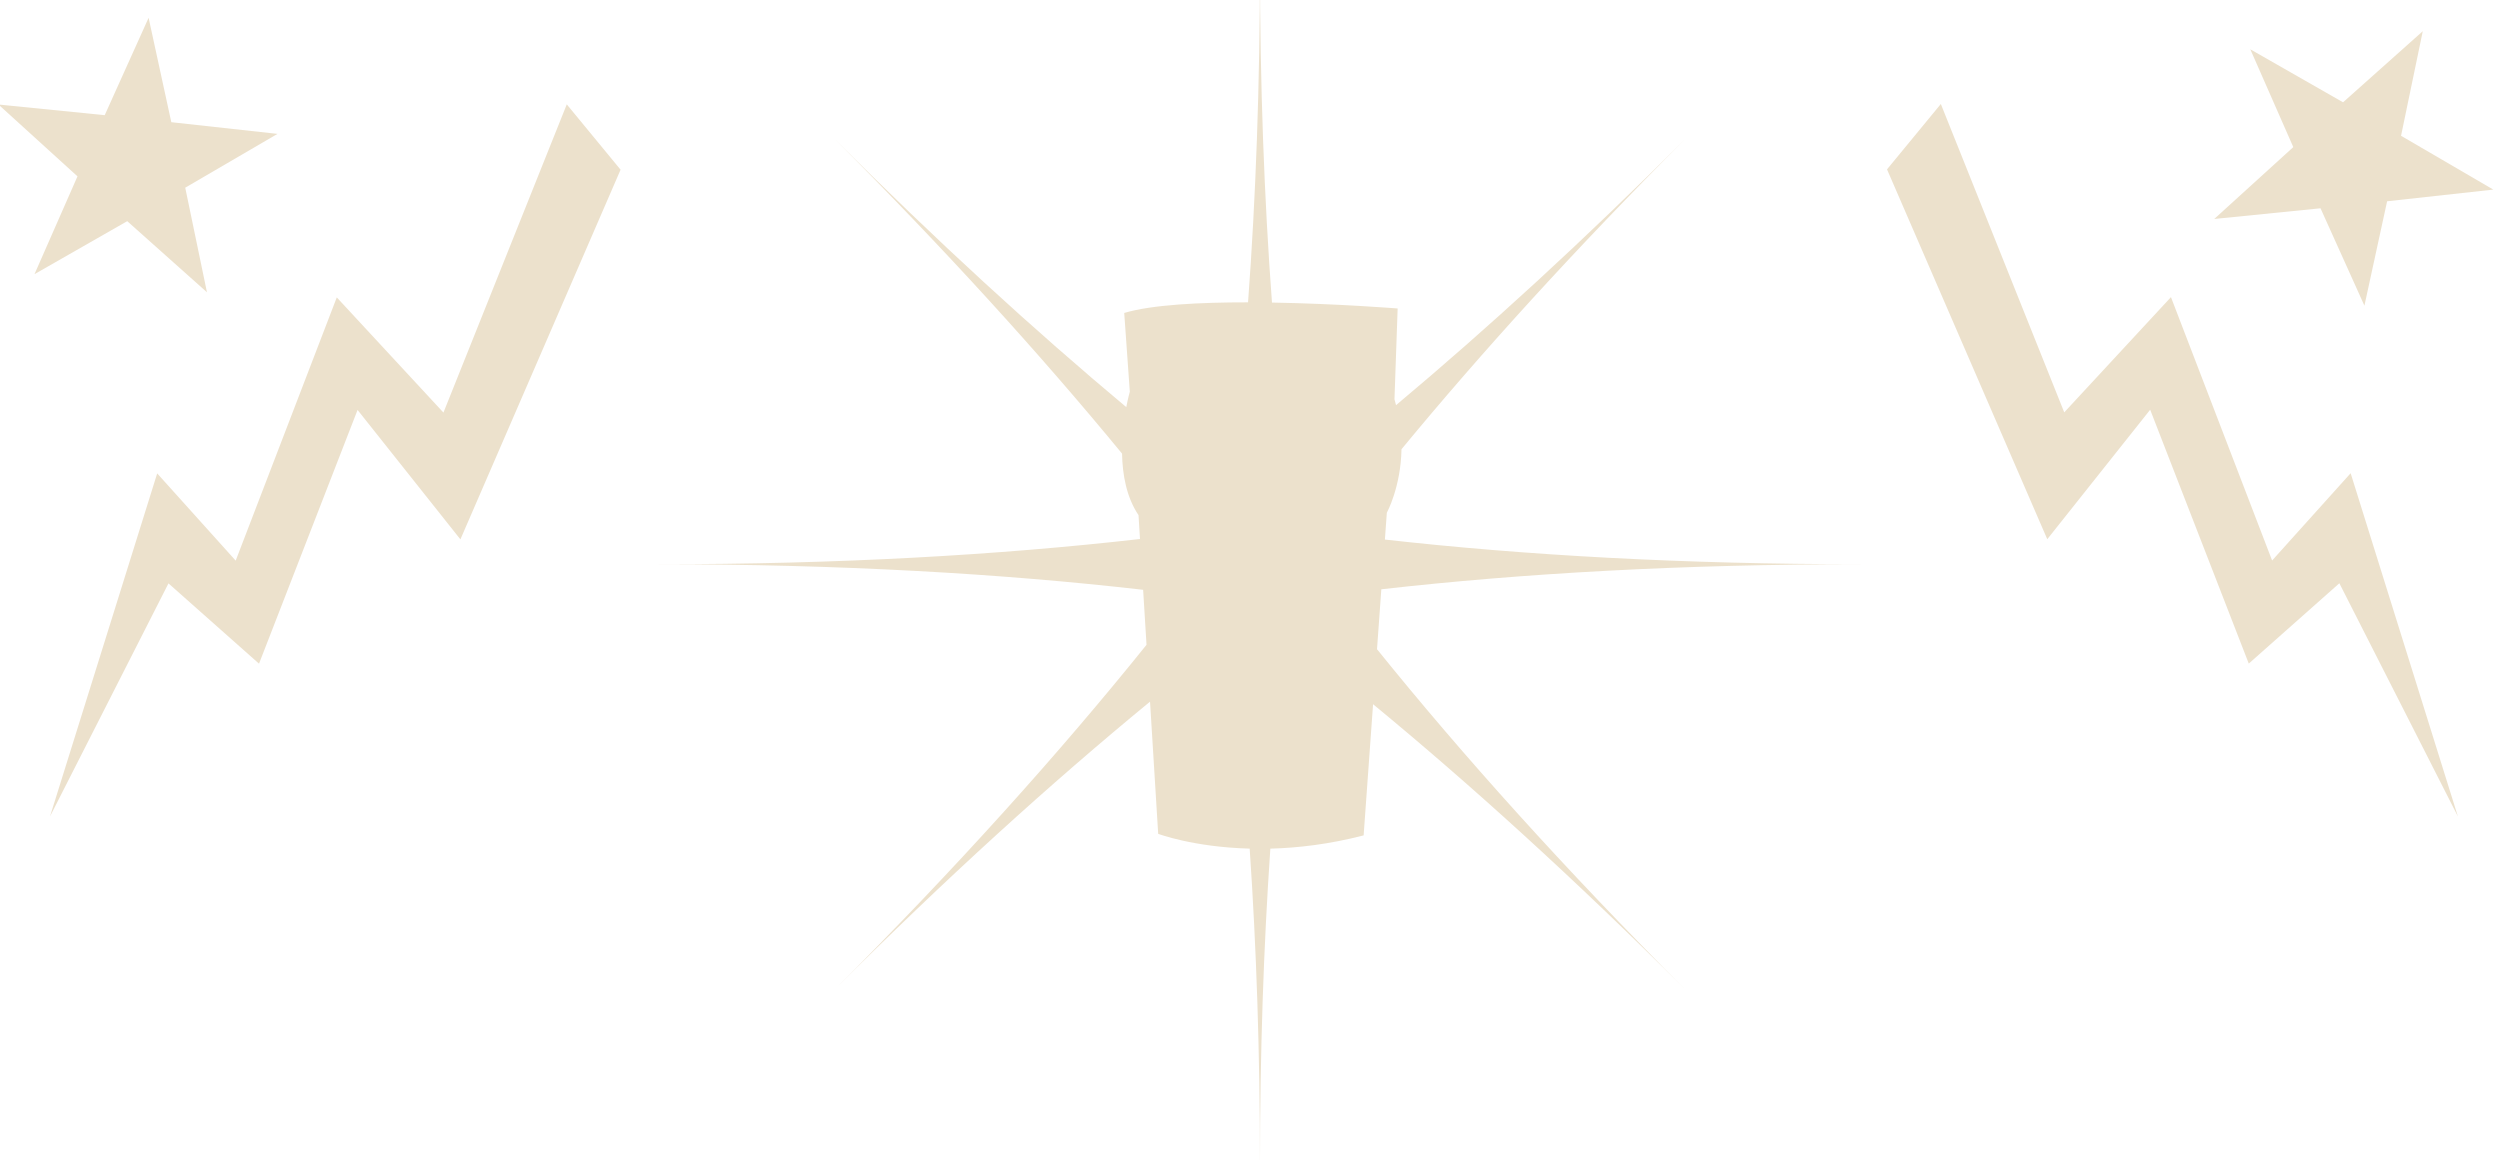
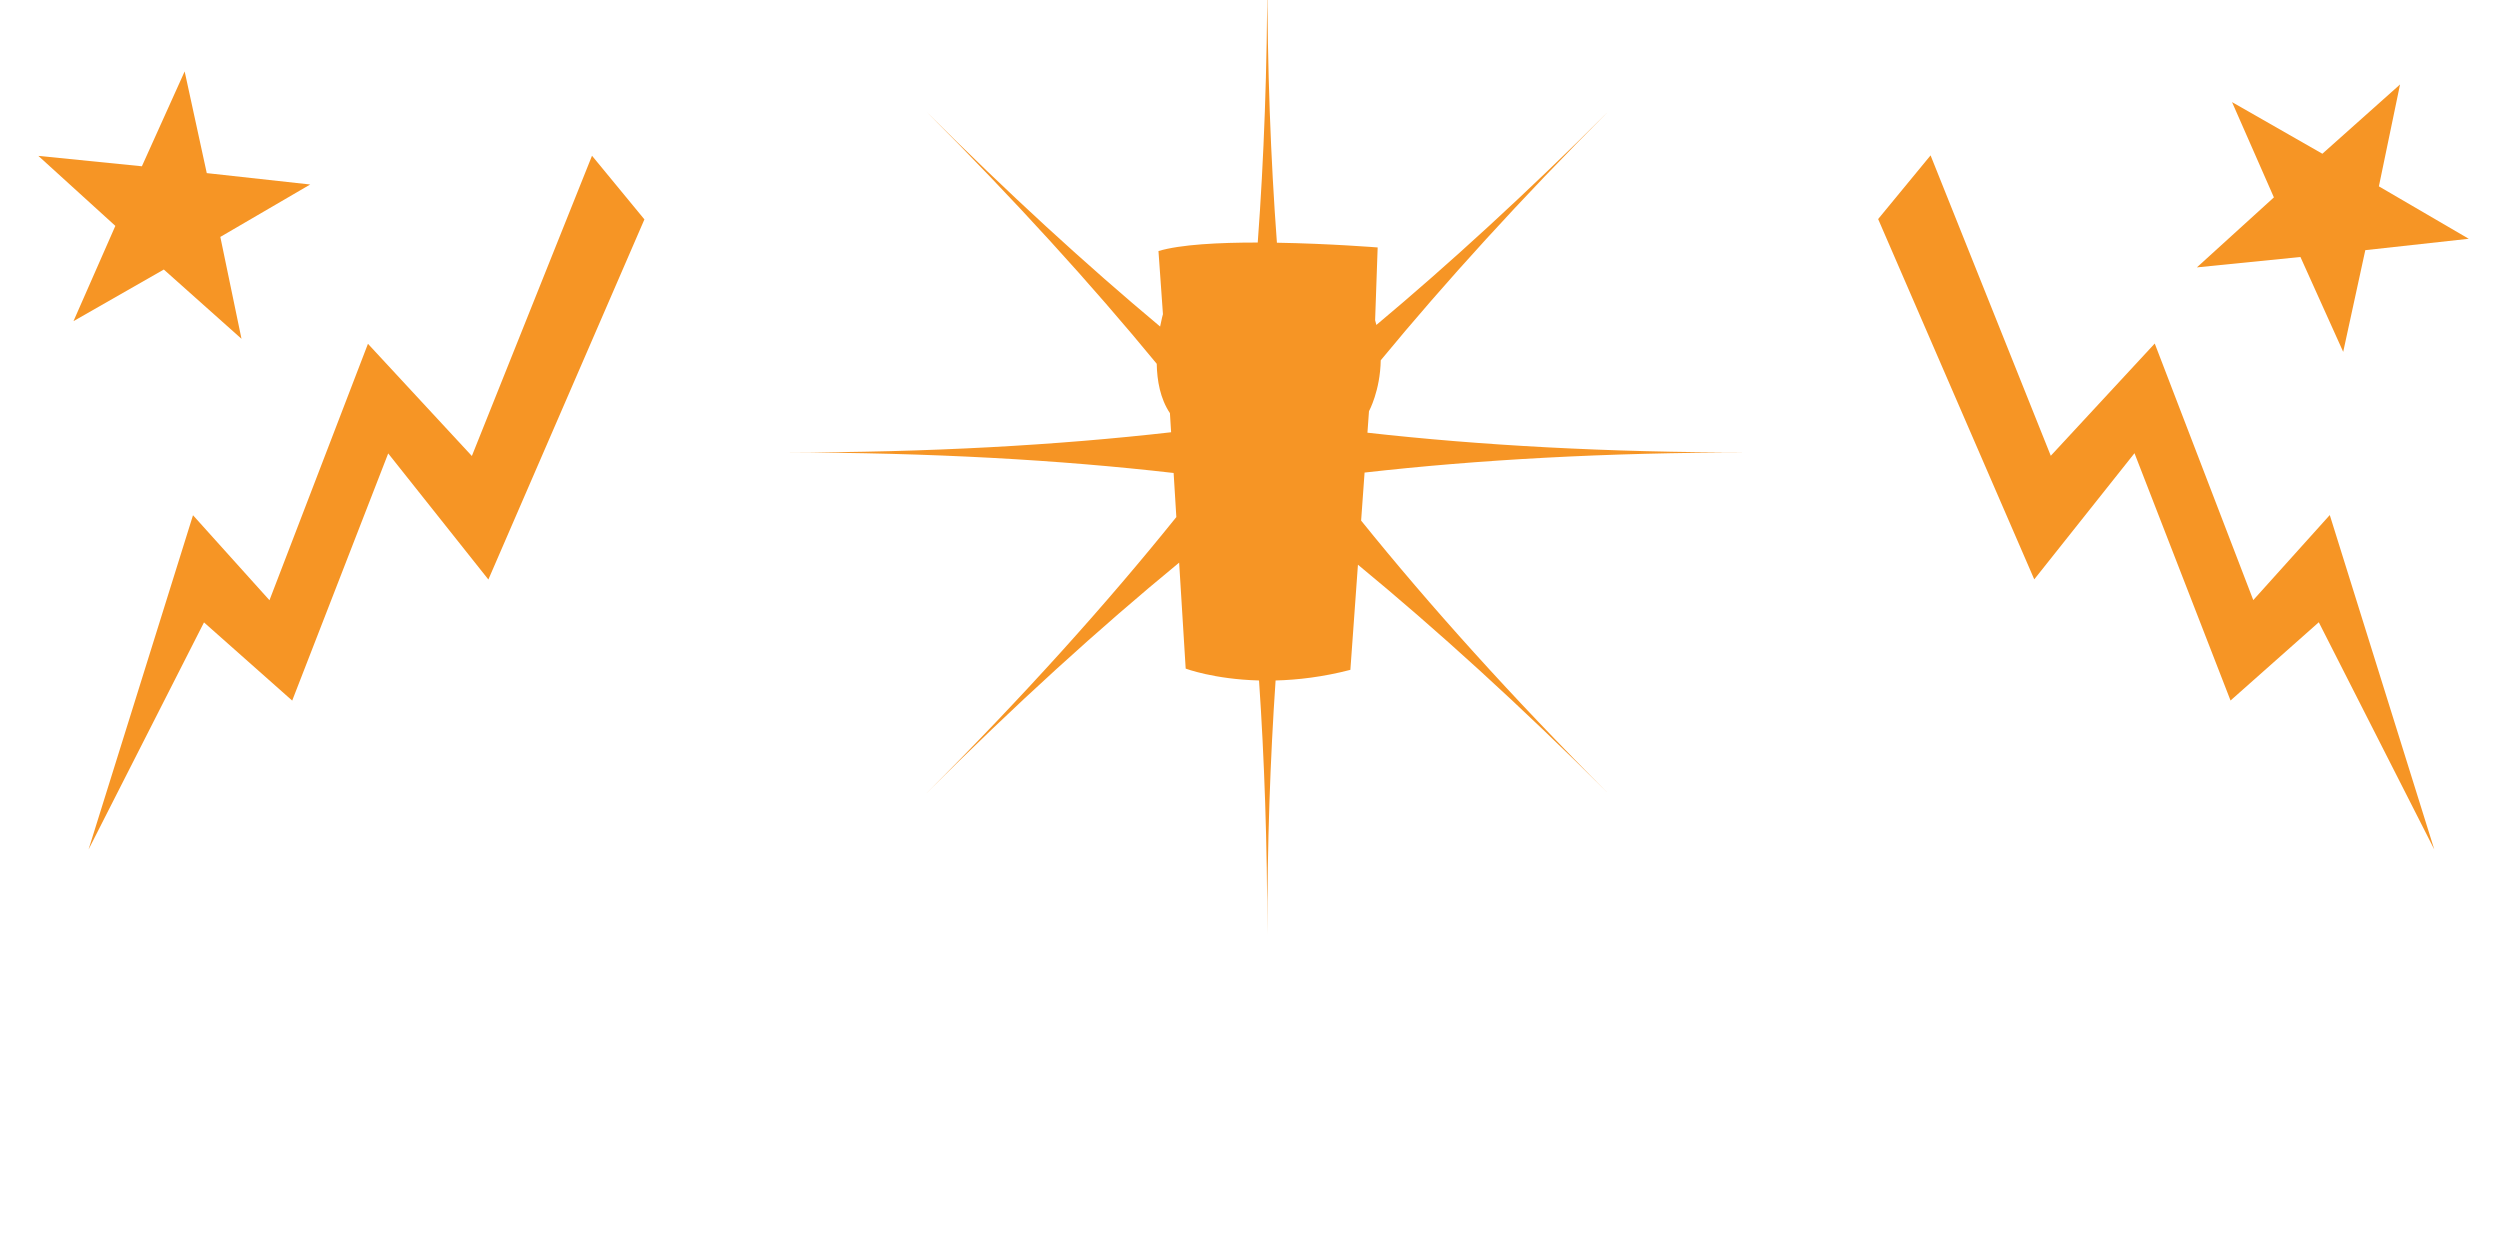
- <svg xmlns="http://www.w3.org/2000/svg" version="1.1" id="Layer_1" x="0px" y="0px" width="373px" height="173px" viewBox="0 0 373 173" enable-background="new 0 0 373 173" xml:space="preserve">
-   <path fill-rule="evenodd" clip-rule="evenodd" fill="#ECE1CC" d="M205.45,96.863l0.644-8.941c21.072-2.387,44.83-3.739,71.663-3.739  c-26.605,0-50.19-1.328-71.13-3.68l0.288-4.002c0,0,2.086-3.799,2.188-9.475c12.015-14.56,26.028-29.984,42.354-46.312  c-15.156,15.159-29.537,28.315-43.168,39.736c-0.079-0.293-0.144-0.582-0.234-0.879l0.475-13.546c0,0-8.922-0.719-18.751-0.882  c-1.159-15.563-1.792-32.427-1.792-50.721c0,18.281-0.625,35.134-1.778,50.688c-7.206-0.008-14.385,0.356-18.475,1.583l0.834,11.75  c0,0-0.255,0.882-0.527,2.301c-13.742-11.488-28.24-24.741-43.533-40.03c16.576,16.571,30.766,32.212,42.902,46.963  c0.057,3.128,0.653,6.503,2.457,9.183l0.22,3.56c-21.131,2.404-44.945,3.768-71.865,3.764c27.119,0.004,51.086,1.382,72.333,3.815  l0.506,8.205c-12.913,16.054-28.287,33.19-46.552,51.454c16.614-16.612,32.29-30.82,47.075-42.972l1.217,19.721  c0,0,5.221,1.982,13.65,2.208c0.999,14.613,1.537,30.355,1.537,47.328c0-16.971,0.544-32.713,1.547-47.326  c4.103-0.106,8.801-0.652,13.919-1.978l1.408-19.571c14.643,12.067,30.163,26.151,46.597,42.59  C233.448,129.644,218.25,112.728,205.45,96.863z" />
-   <path fill-rule="evenodd" clip-rule="evenodd" fill="#ECE1CC" d="M289.573,15.514l18.412,46.01l15.922-17.192l15.092,39.296  l11.717-13.024l16.005,51.217l-17.688-34.799l-13.516,11.985L320.806,61.13l-15.353,19.321l-23.91-55.182L289.573,15.514z" />
-   <path fill-rule="evenodd" clip-rule="evenodd" fill="#ECE1CC" d="M84.563,15.571L66.162,61.557L50.248,44.373L35.164,83.648  L23.453,70.631l-15.996,51.19l17.679-34.78L38.645,99.02l14.704-37.857l15.344,19.311L92.59,25.321L84.563,15.571z" />
-   <path fill-rule="evenodd" clip-rule="evenodd" fill="#ECE1CC" d="M361.477,4.655l-3.241,15.604L372,28.288l-15.843,1.742  l-3.386,15.576l-6.549-14.529l-15.858,1.593l11.795-10.722l-6.413-14.592l13.838,7.908L361.477,4.655z" />
-   <path fill-rule="evenodd" clip-rule="evenodd" fill="#ECE1CC" d="M18.984,32.998L5.146,40.905l6.414-14.592L-0.234,15.592  l15.857,1.593l6.549-14.529l3.387,15.576l15.842,1.742l-13.764,8.029l3.241,15.604L18.984,32.998z" />
+ <svg xmlns="http://www.w3.org/2000/svg" version="1.1" id="Layer_1" x="0px" y="0px" width="320px" height="160px" viewBox="0 0 320 160" enable-background="new 0 0 320 160" xml:space="preserve">
+   <path fill="#F69525" d="M174.224,66.637l0.442-6.149c14.493-1.642,30.833-2.571,49.287-2.571c-18.299,0-34.52-0.913-48.92-2.531  l0.197-2.753c0,0,1.436-2.613,1.504-6.517c8.265-10.014,17.901-20.622,29.131-31.852c-10.424,10.426-20.314,19.474-29.689,27.33  c-0.055-0.202-0.1-0.401-0.161-0.604l0.326-9.316c0,0-6.136-0.494-12.896-0.606c-0.797-10.704-1.232-22.302-1.232-34.884  c0,12.573-0.43,24.164-1.222,34.861c-4.956-0.005-9.895,0.244-12.707,1.088l0.573,8.082c0,0-0.176,0.606-0.362,1.583  c-9.451-7.901-19.422-17.016-29.94-27.532c11.4,11.397,21.159,22.154,29.507,32.299c0.038,2.152,0.448,4.473,1.689,6.316  l0.151,2.448c-14.532,1.653-30.911,2.592-49.425,2.589c18.65,0.002,35.135,0.95,49.747,2.623l0.347,5.644  c-8.88,11.041-19.454,22.827-32.017,35.386c11.428-11.424,22.208-21.195,32.376-29.554l0.837,13.564c0,0,3.591,1.363,9.389,1.52  c0.686,10.049,1.056,20.875,1.056,32.549c0-11.672,0.375-22.498,1.064-32.549c2.821-0.072,6.054-0.447,9.572-1.36l0.969-13.459  c10.07,8.299,20.744,17.985,32.048,29.29C193.479,89.184,183.027,77.549,174.224,66.637z" />
+   <path fill="#F69525" d="M247.113,19.888L262.5,58.34l13.307-14.368l12.612,32.84l9.793-10.885l13.376,42.805l-14.783-29.084  l-11.296,10.018L273.215,58.01l-12.831,16.148L240.402,28.04L247.113,19.888z" />
+   <path fill="#F69525" d="M75.777,19.935L60.399,58.367L47.098,44.006L34.492,76.83l-9.788-10.879l-13.368,42.781l14.775-29.066  l11.29,10.01l12.289-31.638l12.822,16.139l19.973-46.094L75.777,19.935z" />
+   <path fill="#F69525" d="M307.205,10.812l-2.708,13.041L316,30.563l-13.241,1.457l-2.83,13.017l-5.473-12.143l-13.254,1.331  l9.856-8.96L285.7,13.07l11.564,6.609L307.205,10.812z" />
+   <path fill="#F69525" d="M20.969,34.5L9.405,41.108l5.36-12.195l-9.856-8.96l13.253,1.331l5.474-12.142l2.83,13.017l13.24,1.457  l-11.504,6.709l2.709,13.041L20.969,34.5z" />
</svg>
